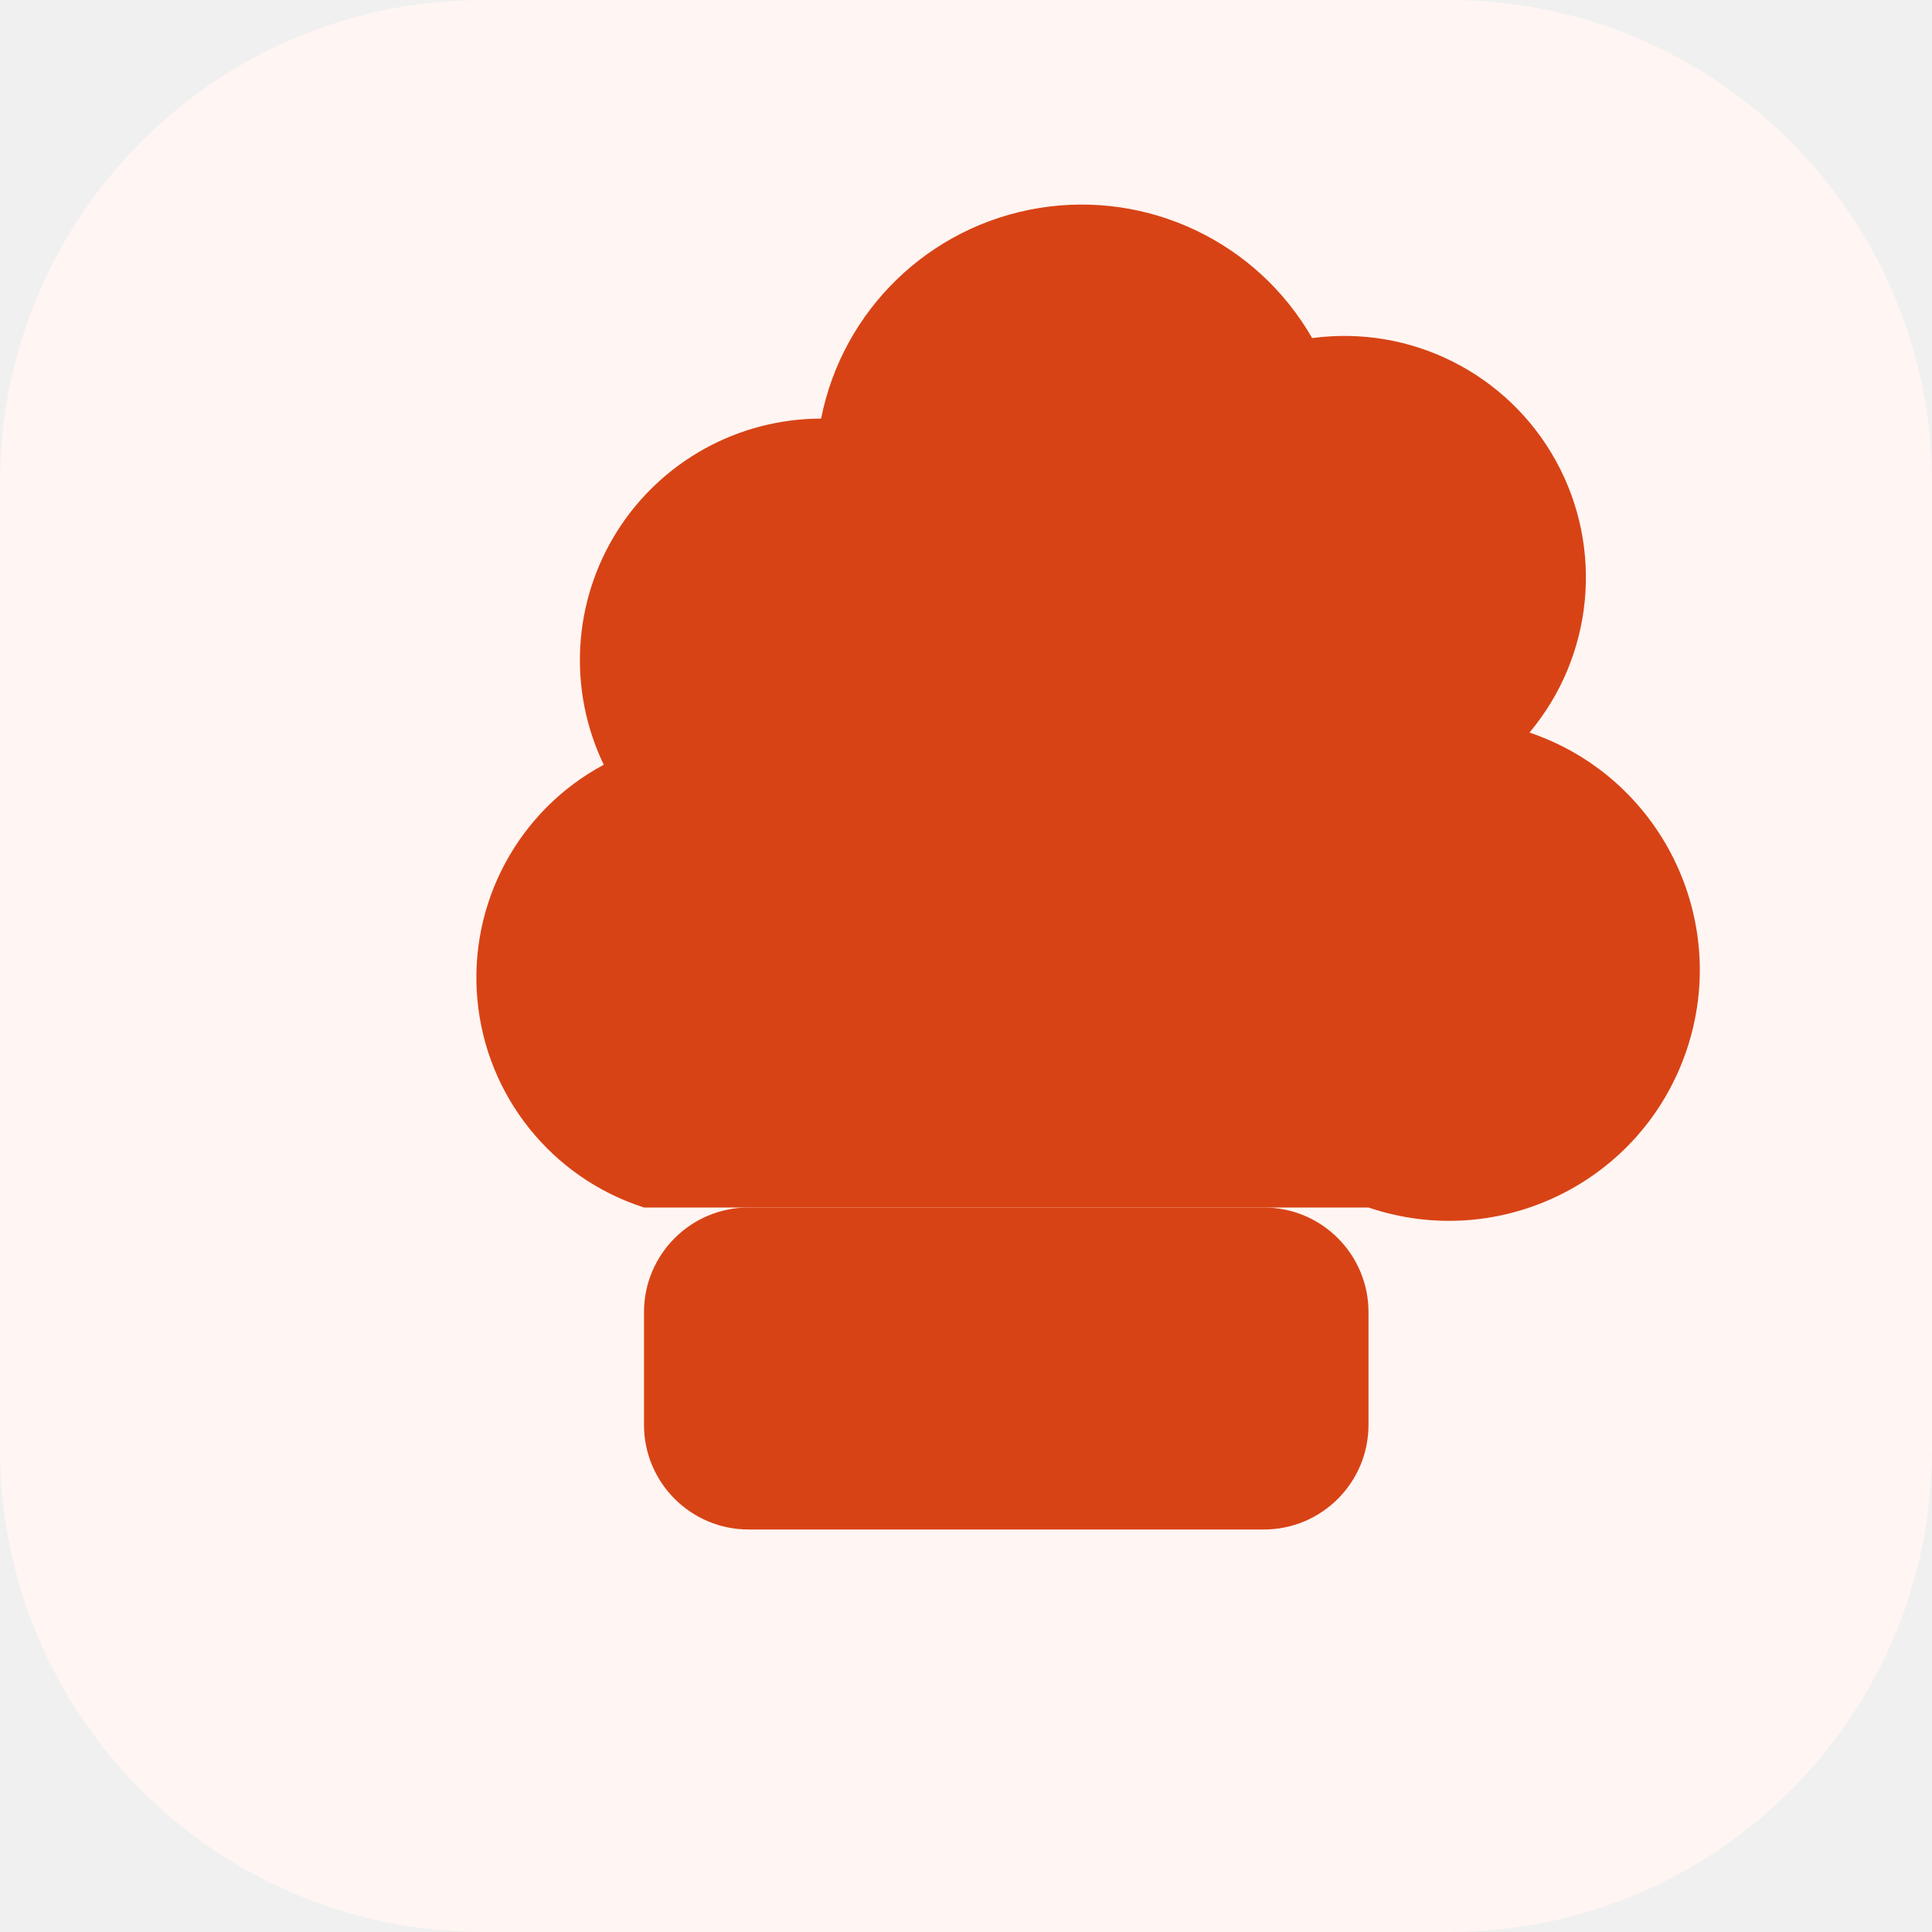
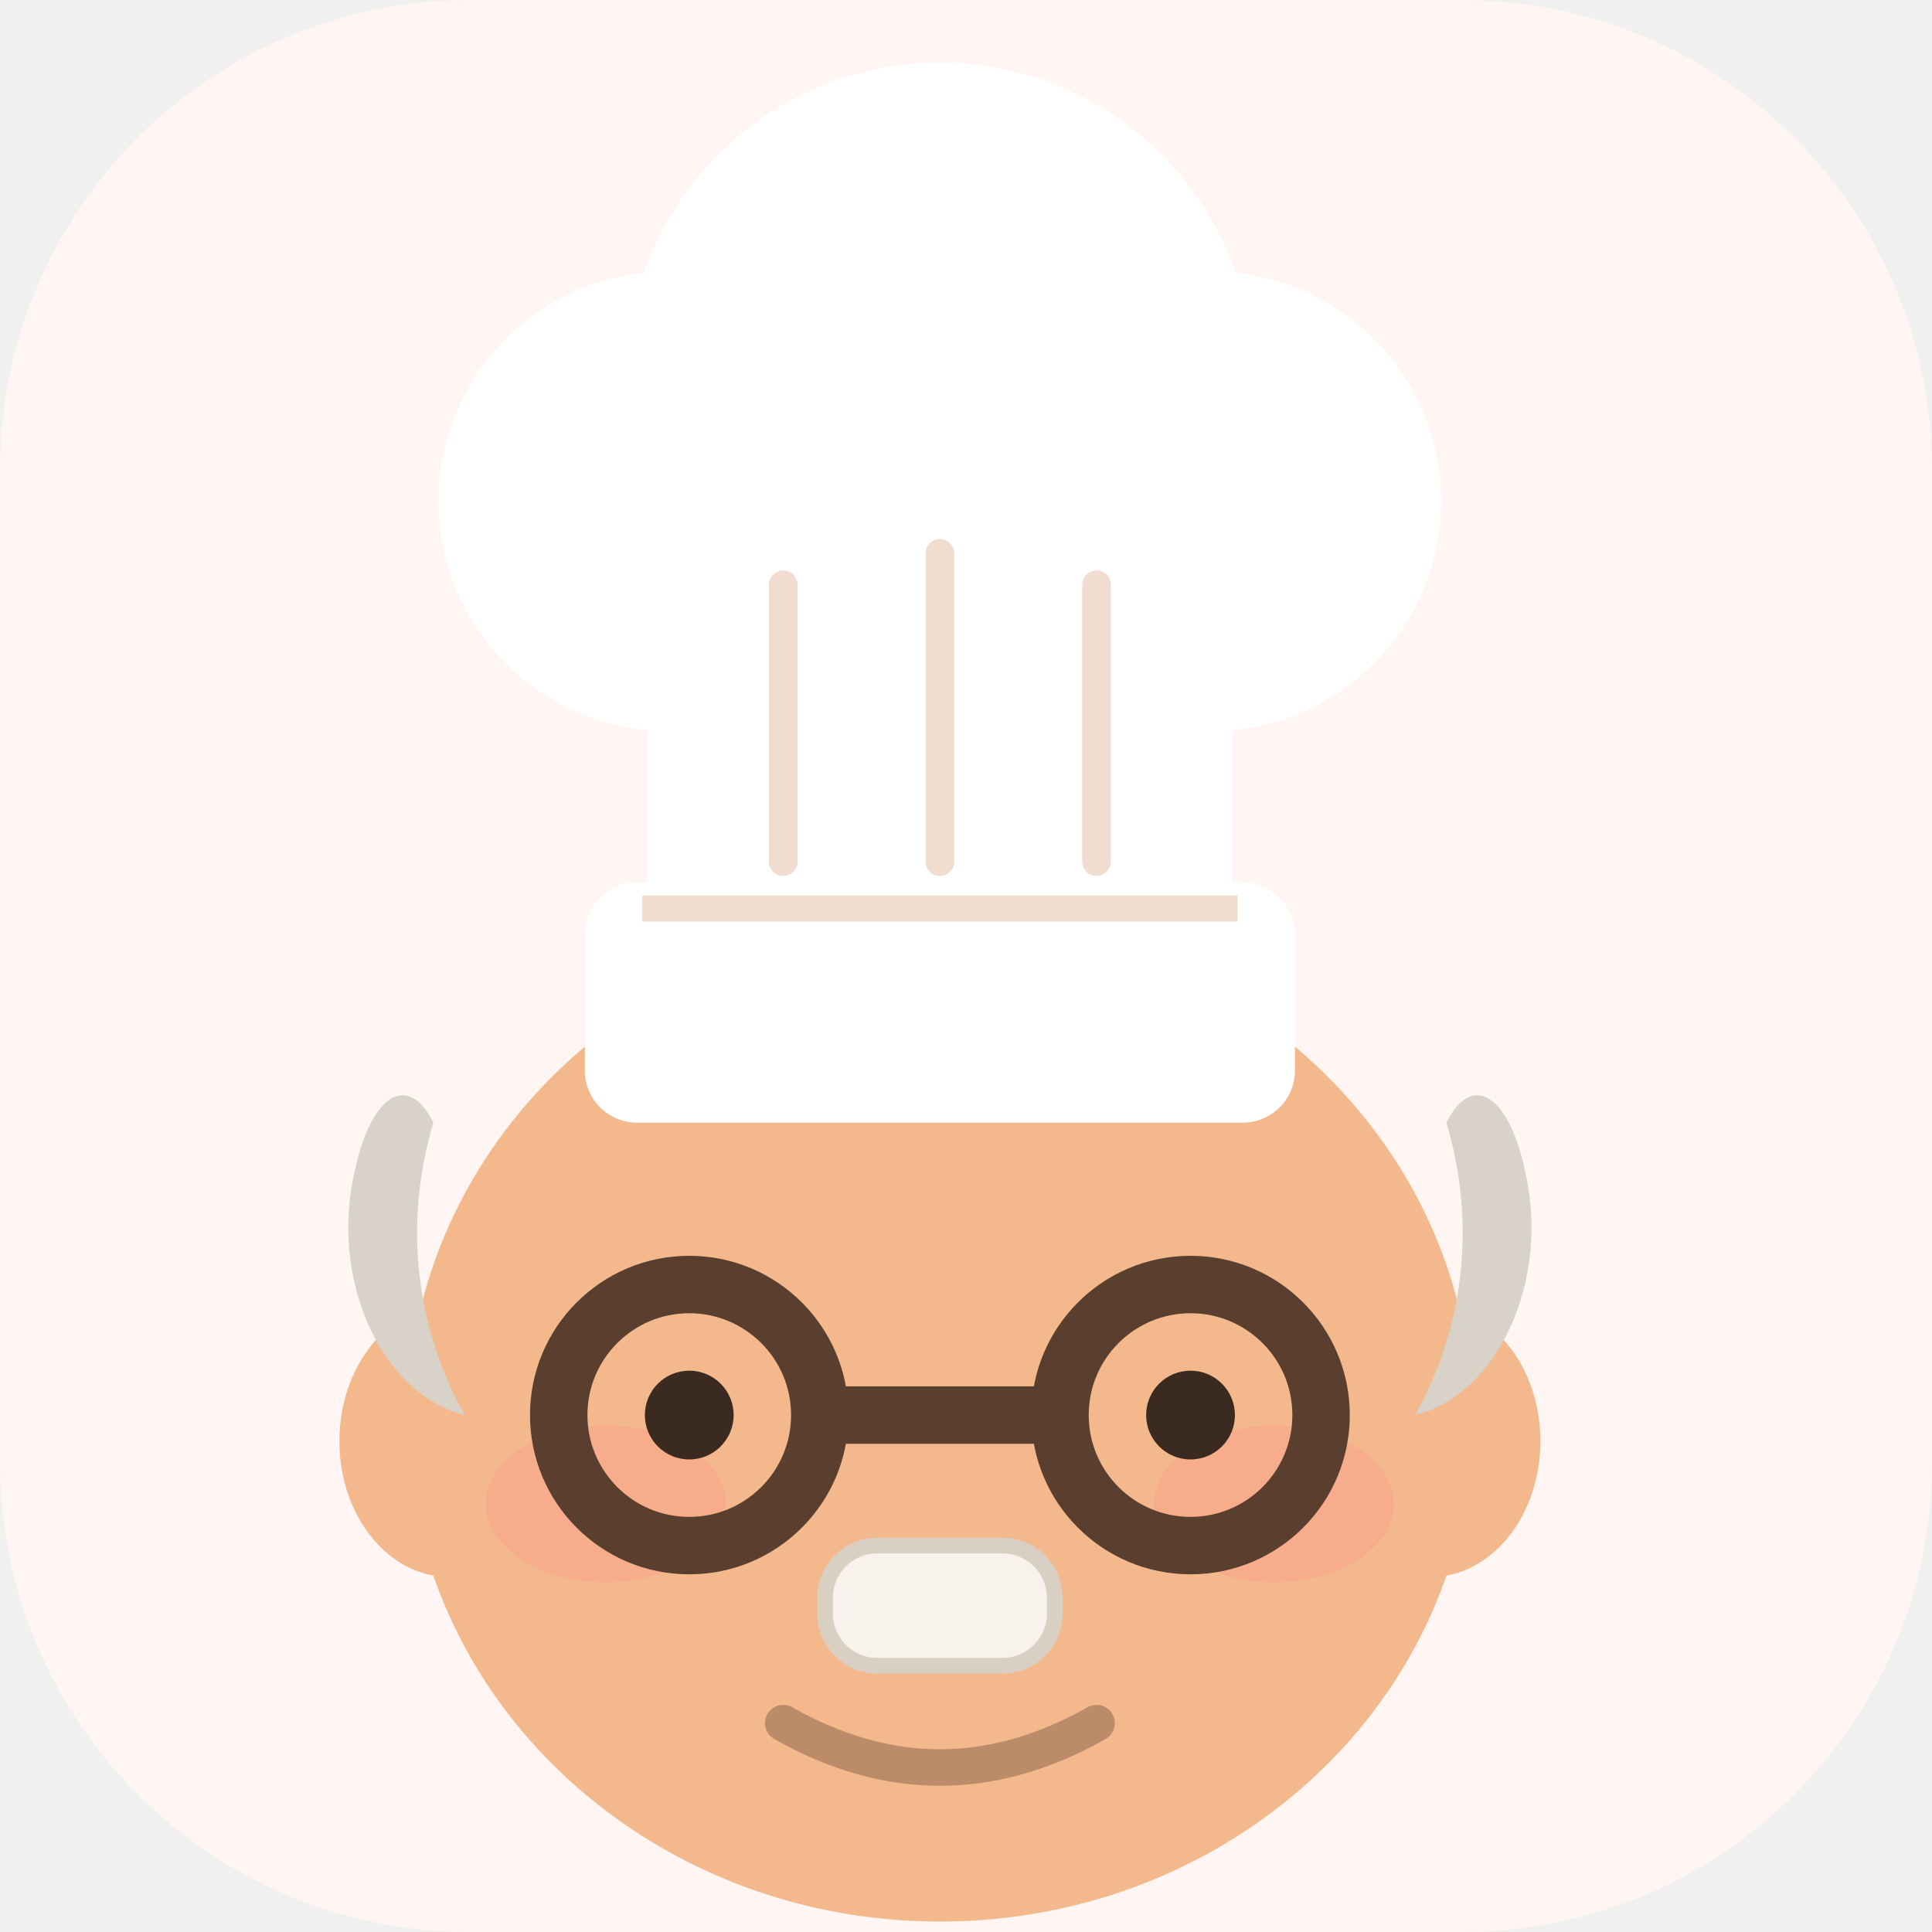
- <svg xmlns="http://www.w3.org/2000/svg" viewBox="0 0 24 24">
-   <rect width="24" height="24" rx="6" fill="#fff5f2" />
-   <path d="M7.5 9.5a3 3 0 0 1 2.7-4.3 3.3 3.3 0 0 1 6.1-1 3 3 0 0 1 2.7 4.9A3 3 0 0 1 17 15H8a3 3 0 0 1-.5-5.5Z" fill="#d84315" />
-   <rect x="8" y="15" width="9" height="4" rx="1.3" fill="#d84315" />
+ <svg xmlns="http://www.w3.org/2000/svg" viewBox="-2 -9 37 37">
+   <rect x="-2" y="-9" width="37" height="37" rx="9" fill="#fff5f2" />
+   <ellipse cx="16" cy="18.2" rx="10.2" ry="9.6" fill="#f3b98c" />
+   <ellipse cx="6.6" cy="18.6" rx="2.1" ry="2.6" fill="#f3b98c" />
+   <ellipse cx="25.4" cy="18.6" rx="2.1" ry="2.6" fill="#f3b98c" />
+   <path d="M6.3 12.5c-.6 2-.3 4 .6 5.6-1.6-.4-2.6-2.6-2.1-4.7.3-1.4 1-1.9 1.5-.9Z" fill="#d8d2c8" />
+   <path d="M25.7 12.5c.6 2 .3 4-.6 5.6 1.6-.4 2.6-2.6 2.1-4.7-.3-1.4-1-1.9-1.5-.9Z" fill="#d8d2c8" />
+   <circle cx="16" cy="-1.8" r="6" fill="#fff" />
+   <circle cx="10.8" cy="0.6" r="4.4" fill="#fff" />
+   <circle cx="21.2" cy="0.6" r="4.4" fill="#fff" />
+   <rect x="10.4" y="1" width="11.2" height="7.4" fill="#fff" />
+   <rect x="9.2" y="7.9" width="13.6" height="4.6" rx="1" fill="#fff" />
+   <path d="M13 2.2v5.3M16 1.6v5.9M19 2.2v5.3" stroke="#f0ddd0" stroke-width=".55" stroke-linecap="round" />
+   <line x1="10.3" y1="8.4" x2="21.7" y2="8.4" stroke="#f0ddd0" stroke-width=".5" />
+   <ellipse cx="9.6" cy="19.8" rx="2.3" ry="1.5" fill="#f9a68c" opacity=".65" />
+   <ellipse cx="22.4" cy="19.8" rx="2.3" ry="1.5" fill="#f9a68c" opacity=".65" />
+   <circle cx="11.2" cy="18.1" r="2.5" fill="none" stroke="#5a3f2e" stroke-width="1.1" />
+   <circle cx="20.8" cy="18.1" r="2.5" fill="none" stroke="#5a3f2e" stroke-width="1.1" />
+   <line x1="13.7" y1="18.1" x2="18.3" y2="18.1" stroke="#5a3f2e" stroke-width="1.1" />
+   <circle cx="11.2" cy="18.1" r=".85" fill="#3a2a20" />
+   <circle cx="20.8" cy="18.1" r=".85" fill="#3a2a20" />
+   <rect x="13.8" y="20.6" width="4.4" height="2.3" rx="1" fill="#f7f2ec" stroke="#d9cfc2" stroke-width=".3" />
+   <path d="M13 24q3 1.7 6 0" stroke="#7a5240" stroke-width=".7" stroke-linecap="round" fill="none" opacity=".45" />
</svg>
